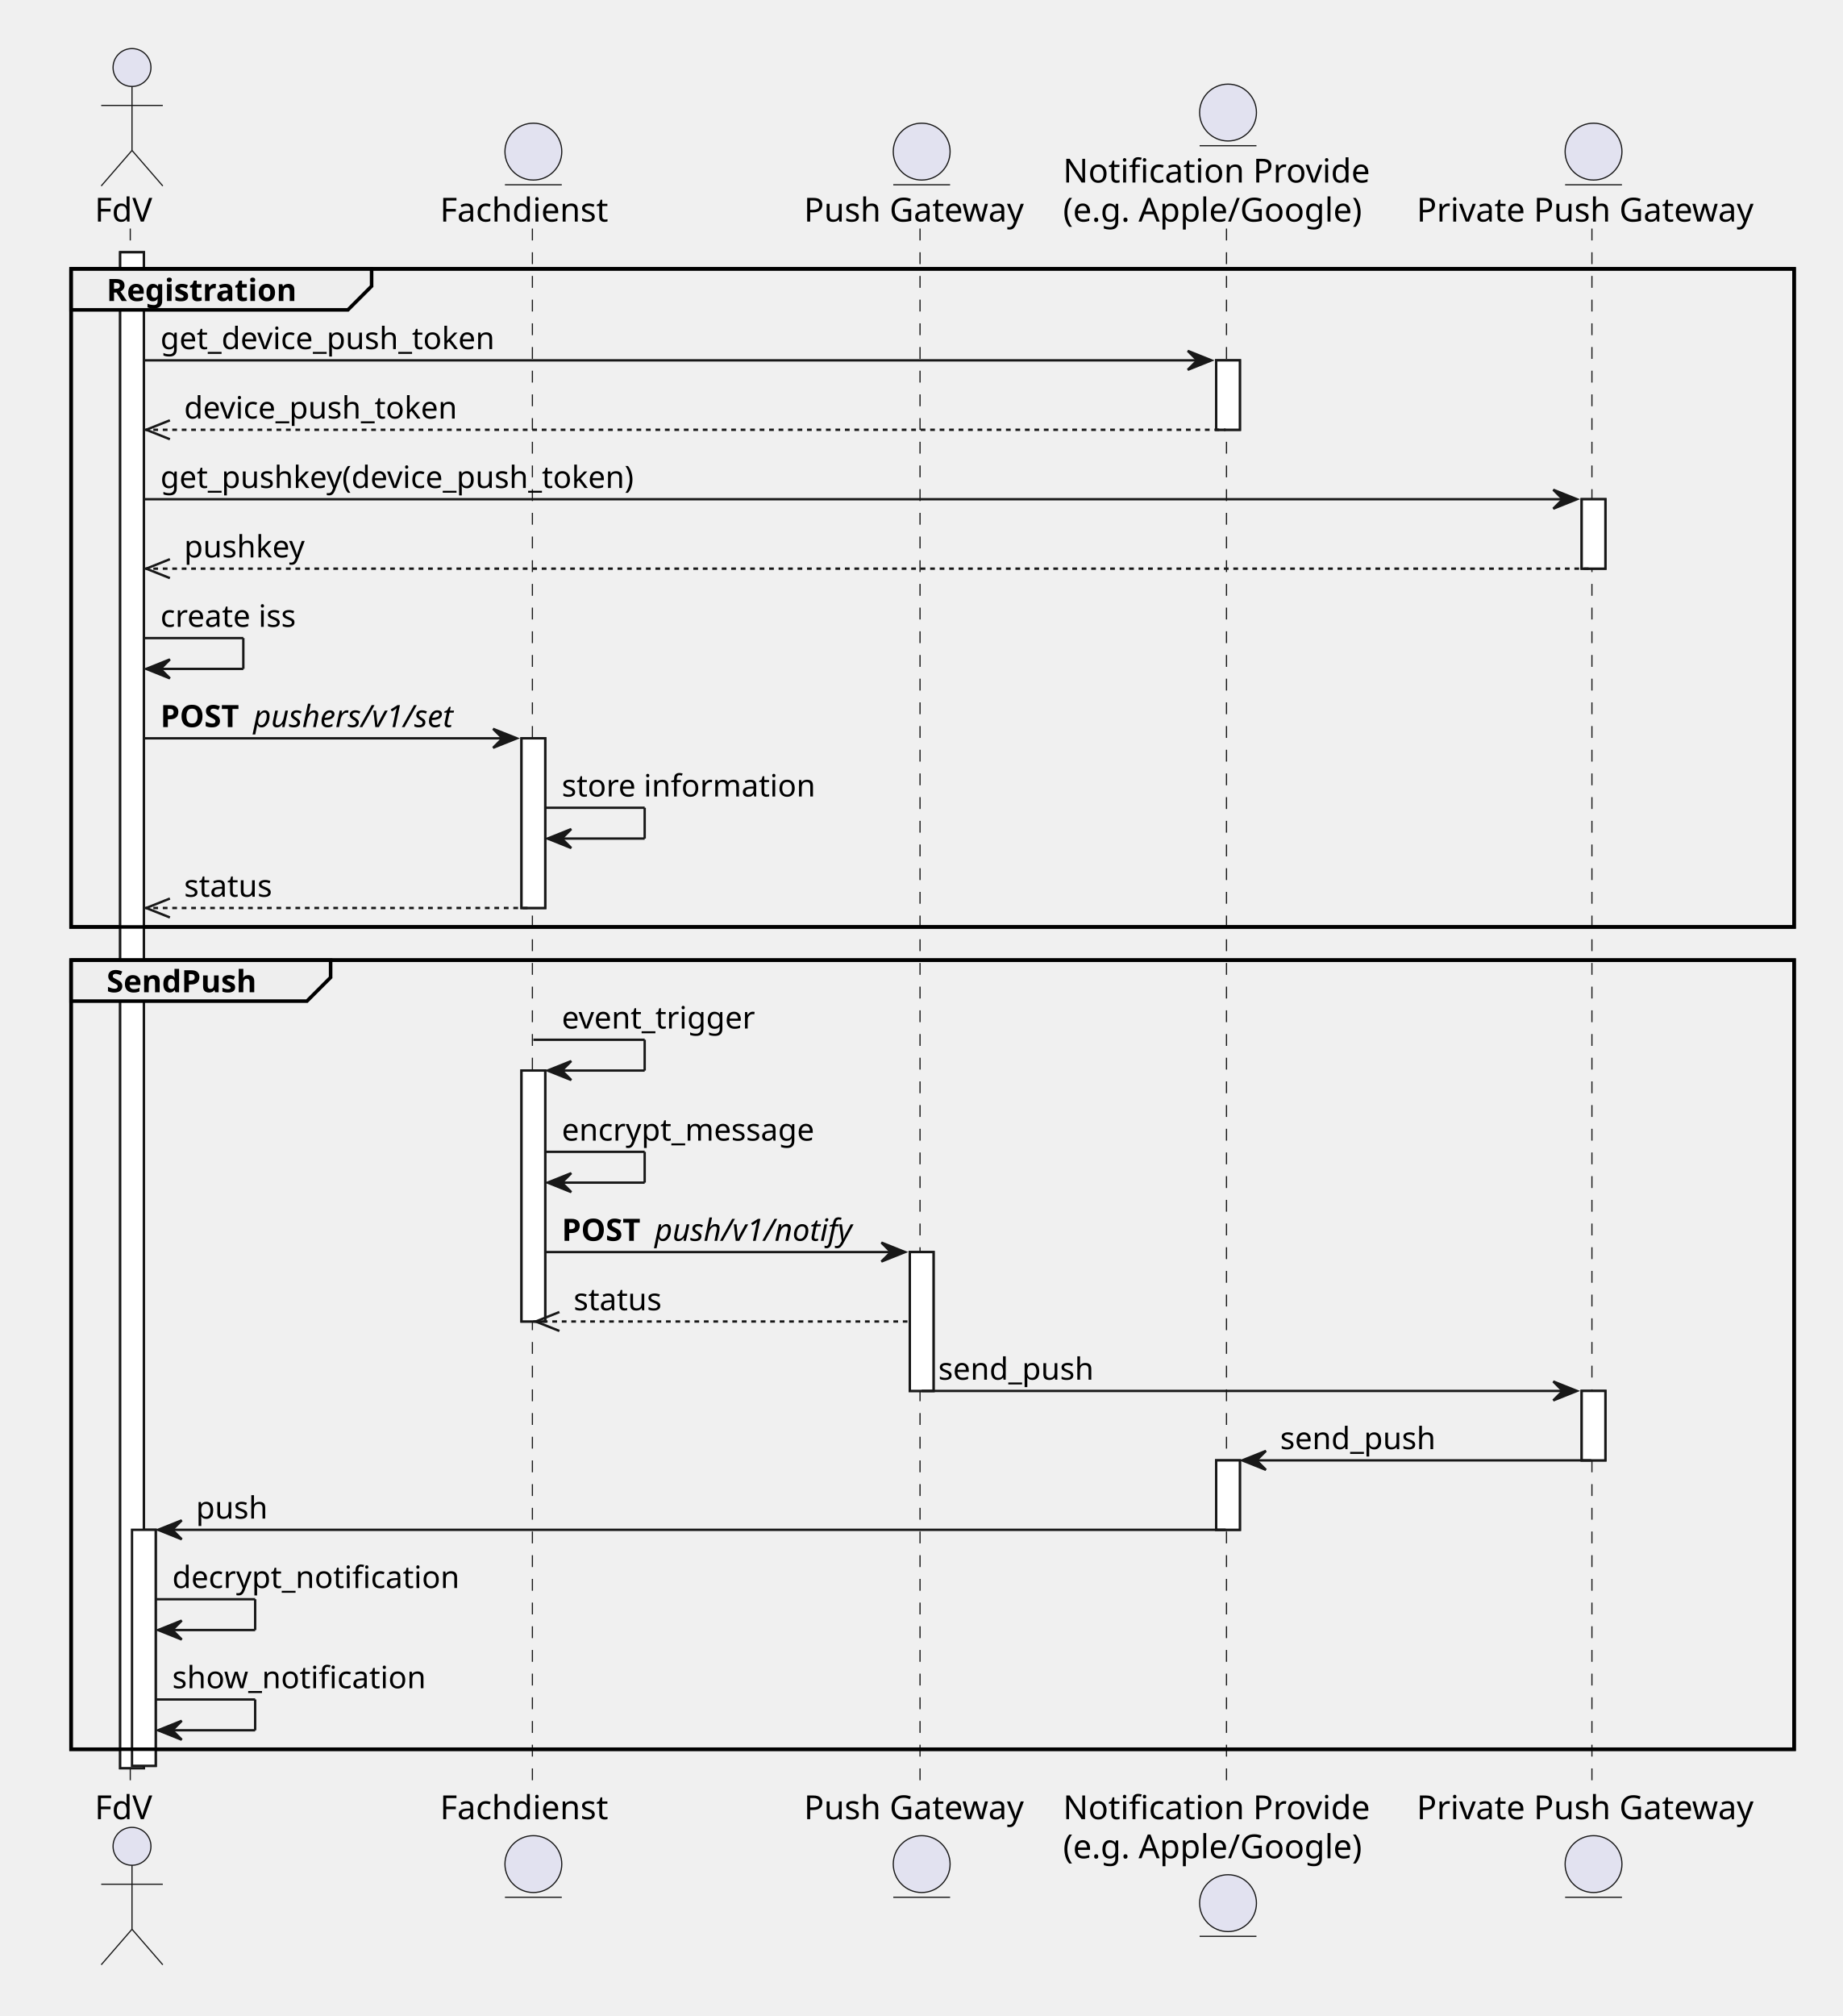
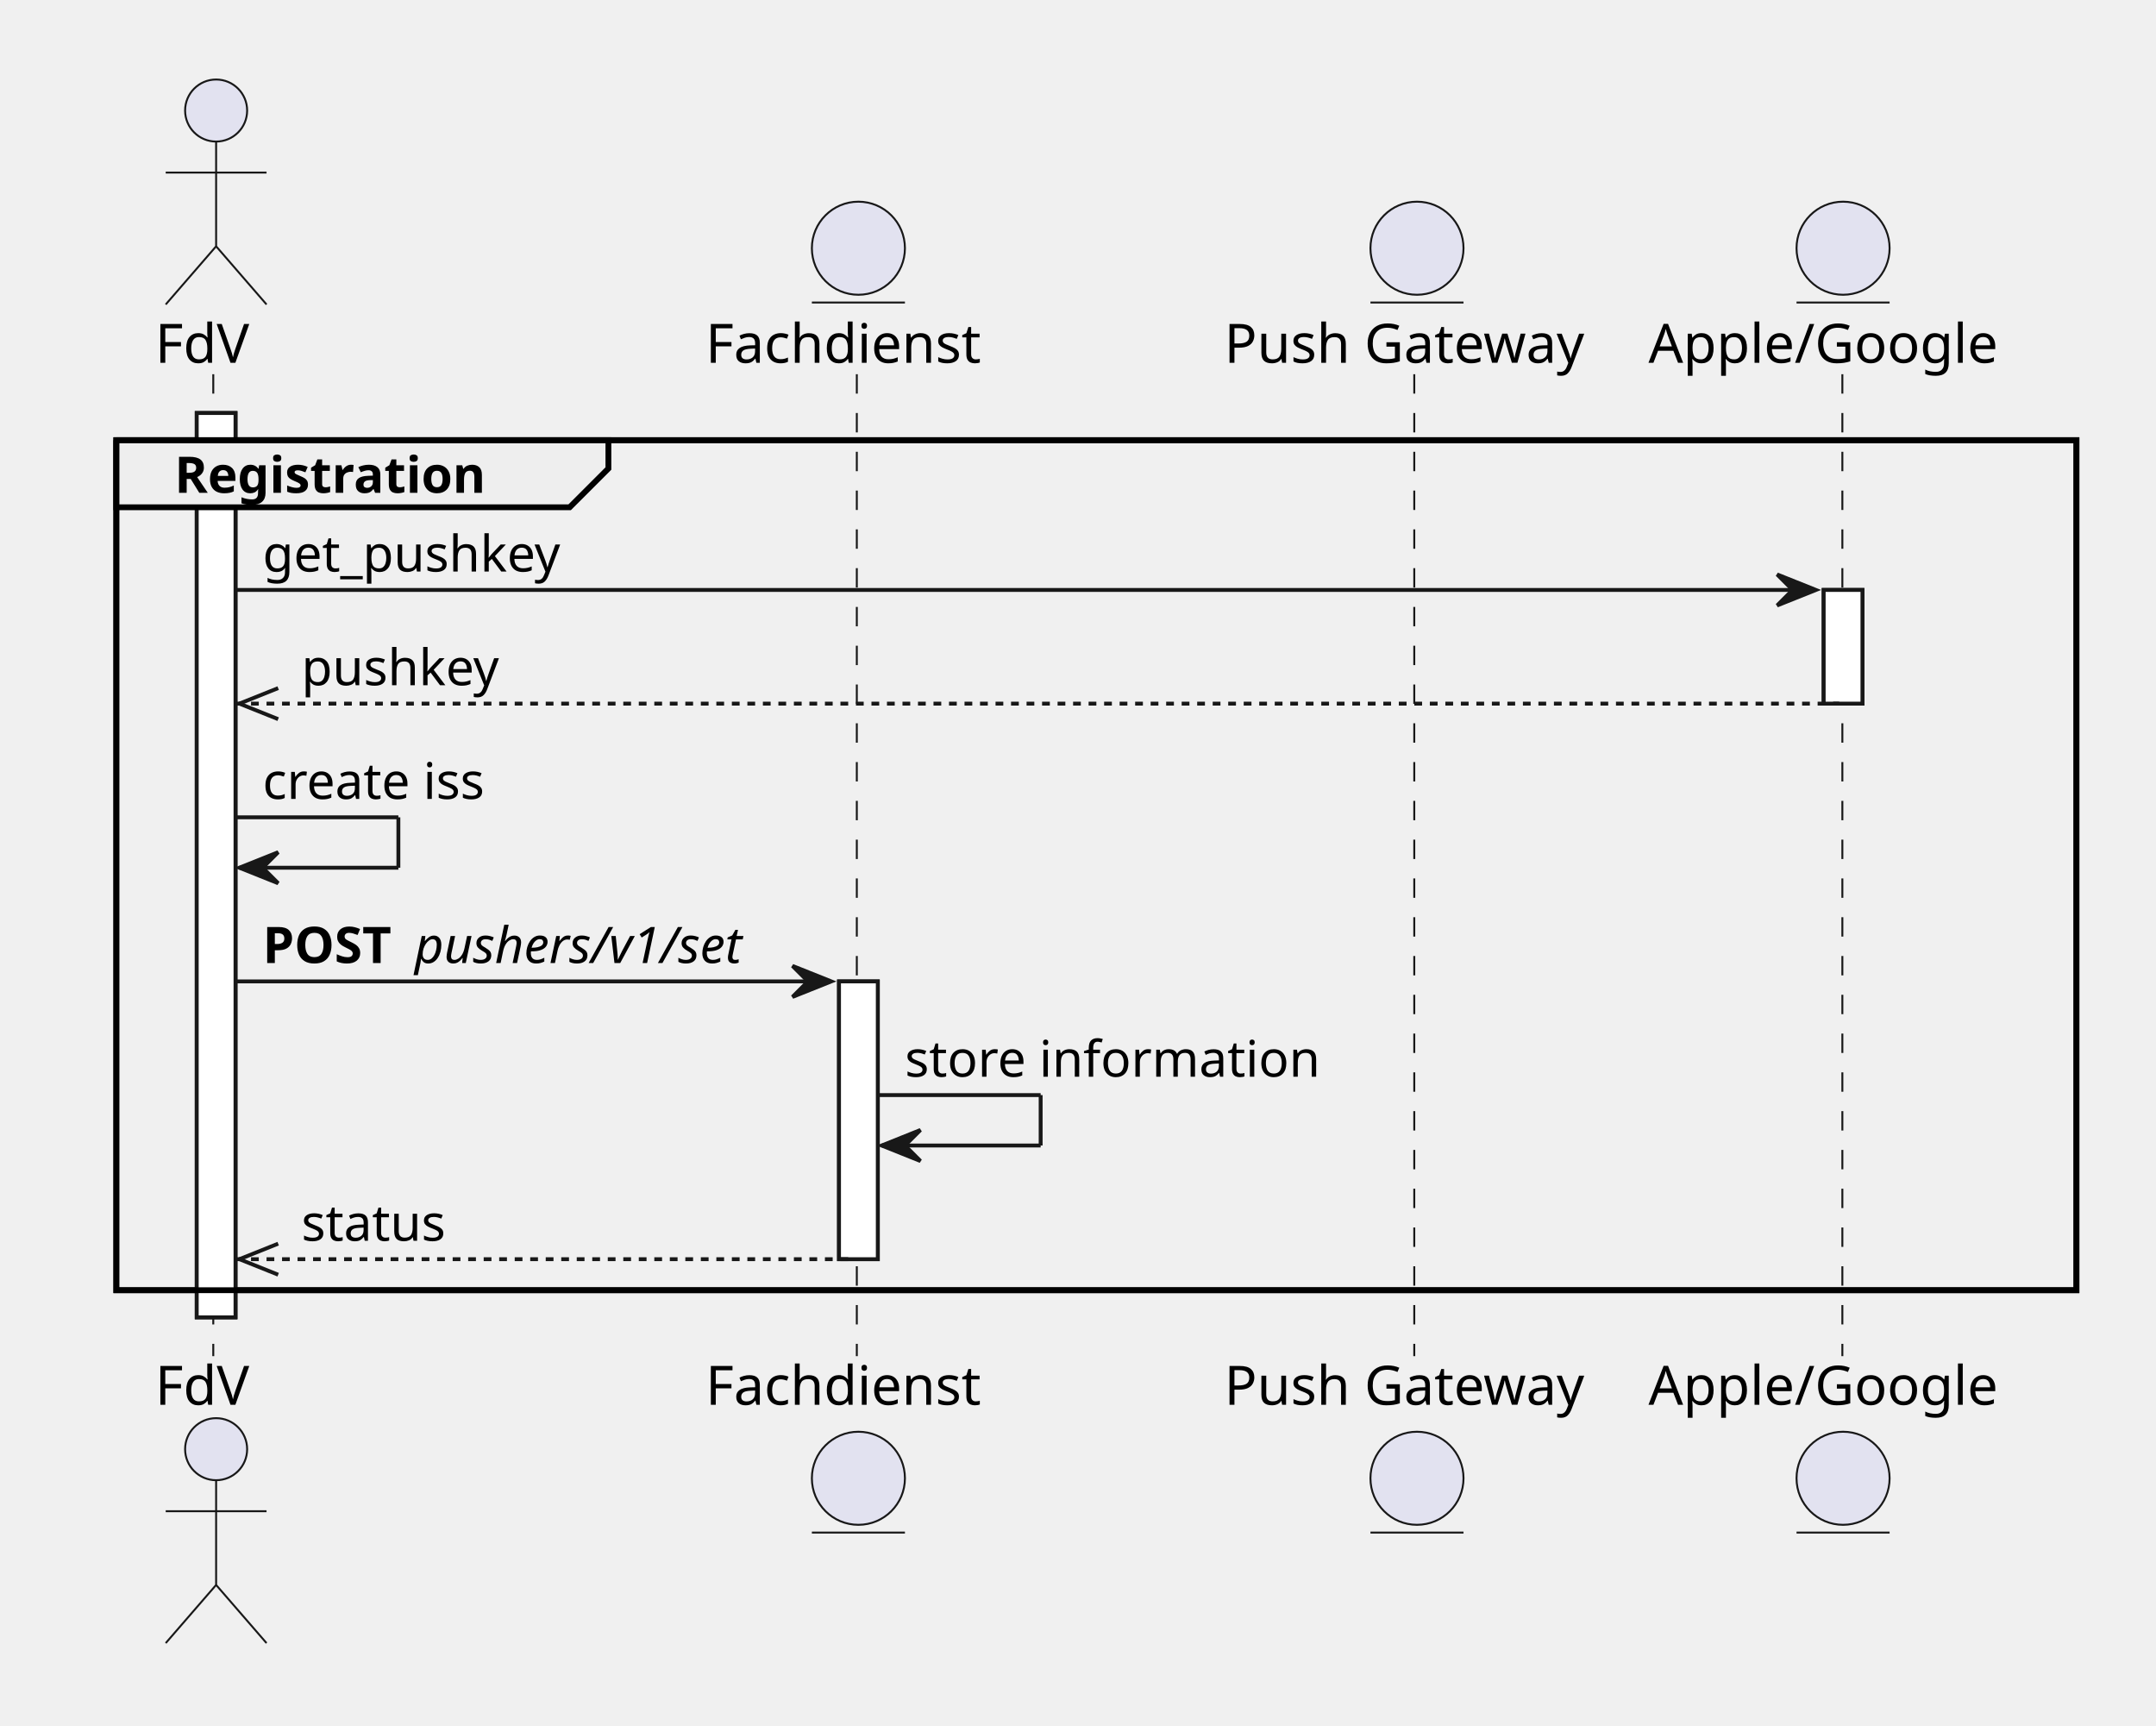
- <svg xmlns="http://www.w3.org/2000/svg" contentStyleType="text/css" data-diagram-type="SEQUENCE" height="851px" preserveAspectRatio="none" style="width:778px;height:851px;background:#FFFFFF;" version="1.1" viewBox="0 0 778 851" width="778px" zoomAndPan="magnify">
+ <svg xmlns="http://www.w3.org/2000/svg" contentStyleType="text/css" data-diagram-type="SEQUENCE" height="445px" preserveAspectRatio="none" style="width:556px;height:445px;background:#FFFFFF;" version="1.1" viewBox="0 0 556 445" width="556px" zoomAndPan="magnify">
  <defs />
  <g>
    <g>
-       <rect fill="#FFFFFF" height="639.9" style="stroke:#181818;stroke-width:1;" width="10" x="50.735" y="106.488" />
+       <rect fill="#FFFFFF" height="233.174" style="stroke:#181818;stroke-width:1;" width="10" x="50.735" y="106.488" />
    </g>
    <g>
-       <rect fill="#FFFFFF" height="99.621" style="stroke:#181818;stroke-width:1;" width="10" x="55.735" y="645.768" />
+       <rect fill="#FFFFFF" height="71.621" style="stroke:#181818;stroke-width:1;" width="10" x="216.369" y="253.041" />
    </g>
    <g>
-       <rect fill="#FFFFFF" height="71.621" style="stroke:#181818;stroke-width:1;" width="10" x="220.197" y="311.662" />
+       <rect fill="#FFFFFF" height="29.311" style="stroke:#181818;stroke-width:1;" width="10" x="470.299" y="152.109" />
+     </g>
+     <rect fill="transparent" height="219.174" style="stroke:#000000;stroke-width:1.5;" width="505.481" x="30" y="113.488" />
+     <g>
+       <rect fill="transparent" height="253.174" width="8" x="51.735" y="96.488" />
+       <line style="stroke:#181818;stroke-width:0.5;stroke-dasharray:5.0,5.0;" x1="55" x2="55" y1="96.488" y2="349.662" />
    </g>
    <g>
-       <rect fill="#FFFFFF" height="105.932" style="stroke:#181818;stroke-width:1;" width="10" x="220.197" y="451.904" />
+       <rect fill="transparent" height="253.174" width="8" x="217.369" y="96.488" />
+       <line style="stroke:#181818;stroke-width:0.5;stroke-dasharray:5.0,5.0;" x1="220.96" x2="220.96" y1="96.488" y2="349.662" />
    </g>
    <g>
-       <rect fill="#FFFFFF" height="58.621" style="stroke:#181818;stroke-width:1;" width="10" x="384.154" y="528.525" />
+       <rect fill="transparent" height="253.174" width="8" x="361.418" y="96.488" />
+       <line style="stroke:#181818;stroke-width:0.5;stroke-dasharray:5.0,5.0;" x1="364.718" x2="364.718" y1="96.488" y2="349.662" />
    </g>
    <g>
-       <rect fill="#FFFFFF" height="29.311" style="stroke:#181818;stroke-width:1;" width="10" x="513.501" y="152.109" />
-     </g>
-     <g>
-       <rect fill="#FFFFFF" height="29.311" style="stroke:#181818;stroke-width:1;" width="10" x="513.501" y="616.457" />
-     </g>
-     <g>
-       <rect fill="#FFFFFF" height="29.311" style="stroke:#181818;stroke-width:1;" width="10" x="667.826" y="210.731" />
-     </g>
-     <g>
-       <rect fill="#FFFFFF" height="29.311" style="stroke:#181818;stroke-width:1;" width="10" x="667.826" y="587.146" />
-     </g>
-     <rect fill="transparent" height="277.795" style="stroke:#000000;stroke-width:1.5;" width="727.504" x="30" y="113.488" />
-     <rect fill="transparent" height="333.106" style="stroke:#000000;stroke-width:1.5;" width="727.504" x="30" y="405.283" />
-     <g>
-       <rect fill="transparent" height="658.9" width="8" x="51.735" y="96.488" />
-       <line style="stroke:#181818;stroke-width:0.5;stroke-dasharray:5.0,5.0;" x1="55" x2="55" y1="96.488" y2="755.389" />
-     </g>
-     <g>
-       <rect fill="transparent" height="658.9" width="8" x="221.197" y="96.488" />
-       <line style="stroke:#181818;stroke-width:0.5;stroke-dasharray:5.0,5.0;" x1="224.789" x2="224.789" y1="96.488" y2="755.389" />
-     </g>
-     <g>
-       <rect fill="transparent" height="658.9" width="8" x="385.154" y="96.488" />
-       <line style="stroke:#181818;stroke-width:0.5;stroke-dasharray:5.0,5.0;" x1="388.455" x2="388.455" y1="96.488" y2="755.389" />
-     </g>
-     <g>
-       <rect fill="transparent" height="658.9" width="8" x="514.501" y="96.488" />
-       <line style="stroke:#181818;stroke-width:0.5;stroke-dasharray:5.0,5.0;" x1="517.854" x2="517.854" y1="96.488" y2="755.389" />
-     </g>
-     <g>
-       <rect fill="transparent" height="658.9" width="8" x="668.826" y="96.488" />
-       <line style="stroke:#181818;stroke-width:0.5;stroke-dasharray:5.0,5.0;" x1="672.148" x2="672.148" y1="96.488" y2="755.389" />
+       <rect fill="transparent" height="253.174" width="8" x="471.299" y="96.488" />
+       <line style="stroke:#181818;stroke-width:0.5;stroke-dasharray:5.0,5.0;" x1="475.118" x2="475.118" y1="96.488" y2="349.662" />
    </g>
    <text fill="#000000" font-family="sans-serif" font-size="14" lengthAdjust="spacing" textLength="25.471" x="40" y="93.535">FdV</text>
    <ellipse cx="55.735" cy="28.5" fill="#E2E2F0" rx="8" ry="8" style="stroke:#181818;stroke-width:0.5;" />
    <path d="M55.735,36.5 L55.735,63.5 M42.735,44.5 L68.735,44.5 M55.735,63.5 L42.735,78.5 M55.735,63.5 L68.735,78.5 " fill="transparent" style="stroke:#181818;stroke-width:0.5;" />
-     <text fill="#000000" font-family="sans-serif" font-size="14" lengthAdjust="spacing" textLength="25.471" x="40" y="767.924">FdV</text>
-     <ellipse cx="55.735" cy="779.377" fill="#E2E2F0" rx="8" ry="8" style="stroke:#181818;stroke-width:0.5;" />
-     <path d="M55.735,787.377 L55.735,814.377 M42.735,795.377 L68.735,795.377 M55.735,814.377 L42.735,829.377 M55.735,814.377 L68.735,829.377 " fill="transparent" style="stroke:#181818;stroke-width:0.5;" />
-     <text fill="#000000" font-family="sans-serif" font-size="14" lengthAdjust="spacing" textLength="72.816" x="185.789" y="93.535">Fachdienst</text>
-     <ellipse cx="225.197" cy="64" fill="#E2E2F0" rx="12" ry="12" style="stroke:#181818;stroke-width:0.5;" />
-     <line style="stroke:#181818;stroke-width:0.5;" x1="213.197" x2="237.197" y1="78" y2="78" />
-     <text fill="#000000" font-family="sans-serif" font-size="14" lengthAdjust="spacing" textLength="72.816" x="185.789" y="767.924">Fachdienst</text>
-     <ellipse cx="225.197" cy="786.877" fill="#E2E2F0" rx="12" ry="12" style="stroke:#181818;stroke-width:0.5;" />
-     <line style="stroke:#181818;stroke-width:0.5;" x1="213.197" x2="237.197" y1="800.877" y2="800.877" />
-     <text fill="#000000" font-family="sans-serif" font-size="14" lengthAdjust="spacing" textLength="93.399" x="339.455" y="93.535">Push Gateway</text>
-     <ellipse cx="389.154" cy="64" fill="#E2E2F0" rx="12" ry="12" style="stroke:#181818;stroke-width:0.5;" />
-     <line style="stroke:#181818;stroke-width:0.5;" x1="377.154" x2="401.154" y1="78" y2="78" />
-     <text fill="#000000" font-family="sans-serif" font-size="14" lengthAdjust="spacing" textLength="93.399" x="339.455" y="767.924">Push Gateway</text>
-     <ellipse cx="389.154" cy="786.877" fill="#E2E2F0" rx="12" ry="12" style="stroke:#181818;stroke-width:0.5;" />
-     <line style="stroke:#181818;stroke-width:0.5;" x1="377.154" x2="401.154" y1="800.877" y2="800.877" />
-     <text fill="#000000" font-family="sans-serif" font-size="14" lengthAdjust="spacing" textLength="133.294" x="448.854" y="77.047">Notification Provide</text>
-     <text fill="#000000" font-family="sans-serif" font-size="14" lengthAdjust="spacing" textLength="133.287" x="448.857" y="93.535">(e.g. Apple/Google)</text>
-     <ellipse cx="518.501" cy="47.512" fill="#E2E2F0" rx="12" ry="12" style="stroke:#181818;stroke-width:0.5;" />
-     <line style="stroke:#181818;stroke-width:0.5;" x1="506.501" x2="530.501" y1="61.512" y2="61.512" />
-     <text fill="#000000" font-family="sans-serif" font-size="14" lengthAdjust="spacing" textLength="133.294" x="448.854" y="767.924">Notification Provide</text>
-     <text fill="#000000" font-family="sans-serif" font-size="14" lengthAdjust="spacing" textLength="133.287" x="448.857" y="784.412">(e.g. Apple/Google)</text>
-     <ellipse cx="518.501" cy="803.365" fill="#E2E2F0" rx="12" ry="12" style="stroke:#181818;stroke-width:0.5;" />
-     <line style="stroke:#181818;stroke-width:0.5;" x1="506.501" x2="530.501" y1="817.365" y2="817.365" />
-     <text fill="#000000" font-family="sans-serif" font-size="14" lengthAdjust="spacing" textLength="143.356" x="598.148" y="93.535">Private Push Gateway</text>
-     <ellipse cx="672.826" cy="64" fill="#E2E2F0" rx="12" ry="12" style="stroke:#181818;stroke-width:0.5;" />
-     <line style="stroke:#181818;stroke-width:0.5;" x1="660.826" x2="684.826" y1="78" y2="78" />
-     <text fill="#000000" font-family="sans-serif" font-size="14" lengthAdjust="spacing" textLength="143.356" x="598.148" y="767.924">Private Push Gateway</text>
-     <ellipse cx="672.826" cy="786.877" fill="#E2E2F0" rx="12" ry="12" style="stroke:#181818;stroke-width:0.5;" />
-     <line style="stroke:#181818;stroke-width:0.5;" x1="660.826" x2="684.826" y1="800.877" y2="800.877" />
+     <text fill="#000000" font-family="sans-serif" font-size="14" lengthAdjust="spacing" textLength="25.471" x="40" y="362.197">FdV</text>
+     <ellipse cx="55.735" cy="373.65" fill="#E2E2F0" rx="8" ry="8" style="stroke:#181818;stroke-width:0.5;" />
+     <path d="M55.735,381.65 L55.735,408.65 M42.735,389.65 L68.735,389.65 M55.735,408.65 L42.735,423.65 M55.735,408.65 L68.735,423.65 " fill="transparent" style="stroke:#181818;stroke-width:0.5;" />
+     <text fill="#000000" font-family="sans-serif" font-size="14" lengthAdjust="spacing" textLength="72.816" x="181.96" y="93.535">Fachdienst</text>
+     <ellipse cx="221.369" cy="64" fill="#E2E2F0" rx="12" ry="12" style="stroke:#181818;stroke-width:0.5;" />
+     <line style="stroke:#181818;stroke-width:0.5;" x1="209.369" x2="233.369" y1="78" y2="78" />
+     <text fill="#000000" font-family="sans-serif" font-size="14" lengthAdjust="spacing" textLength="72.816" x="181.96" y="362.197">Fachdienst</text>
+     <ellipse cx="221.369" cy="381.15" fill="#E2E2F0" rx="12" ry="12" style="stroke:#181818;stroke-width:0.5;" />
+     <line style="stroke:#181818;stroke-width:0.5;" x1="209.369" x2="233.369" y1="395.15" y2="395.15" />
+     <text fill="#000000" font-family="sans-serif" font-size="14" lengthAdjust="spacing" textLength="93.399" x="315.718" y="93.535">Push Gateway</text>
+     <ellipse cx="365.418" cy="64" fill="#E2E2F0" rx="12" ry="12" style="stroke:#181818;stroke-width:0.5;" />
+     <line style="stroke:#181818;stroke-width:0.5;" x1="353.418" x2="377.418" y1="78" y2="78" />
+     <text fill="#000000" font-family="sans-serif" font-size="14" lengthAdjust="spacing" textLength="93.399" x="315.718" y="362.197">Push Gateway</text>
+     <ellipse cx="365.418" cy="381.15" fill="#E2E2F0" rx="12" ry="12" style="stroke:#181818;stroke-width:0.5;" />
+     <line style="stroke:#181818;stroke-width:0.5;" x1="353.418" x2="377.418" y1="395.15" y2="395.15" />
+     <text fill="#000000" font-family="sans-serif" font-size="14" lengthAdjust="spacing" textLength="94.363" x="425.118" y="93.535">Apple/Google</text>
+     <ellipse cx="475.299" cy="64" fill="#E2E2F0" rx="12" ry="12" style="stroke:#181818;stroke-width:0.5;" />
+     <line style="stroke:#181818;stroke-width:0.5;" x1="463.299" x2="487.299" y1="78" y2="78" />
+     <text fill="#000000" font-family="sans-serif" font-size="14" lengthAdjust="spacing" textLength="94.363" x="425.118" y="362.197">Apple/Google</text>
+     <ellipse cx="475.299" cy="381.15" fill="#E2E2F0" rx="12" ry="12" style="stroke:#181818;stroke-width:0.5;" />
+     <line style="stroke:#181818;stroke-width:0.5;" x1="463.299" x2="487.299" y1="395.15" y2="395.15" />
    <g>
-       <rect fill="#FFFFFF" height="639.9" style="stroke:#181818;stroke-width:1;" width="10" x="50.735" y="106.488" />
+       <rect fill="#FFFFFF" height="233.174" style="stroke:#181818;stroke-width:1;" width="10" x="50.735" y="106.488" />
    </g>
    <g>
-       <rect fill="#FFFFFF" height="99.621" style="stroke:#181818;stroke-width:1;" width="10" x="55.735" y="645.768" />
+       <rect fill="#FFFFFF" height="71.621" style="stroke:#181818;stroke-width:1;" width="10" x="216.369" y="253.041" />
    </g>
    <g>
-       <rect fill="#FFFFFF" height="71.621" style="stroke:#181818;stroke-width:1;" width="10" x="220.197" y="311.662" />
-     </g>
-     <g>
-       <rect fill="#FFFFFF" height="105.932" style="stroke:#181818;stroke-width:1;" width="10" x="220.197" y="451.904" />
-     </g>
-     <g>
-       <rect fill="#FFFFFF" height="58.621" style="stroke:#181818;stroke-width:1;" width="10" x="384.154" y="528.525" />
-     </g>
-     <g>
-       <rect fill="#FFFFFF" height="29.311" style="stroke:#181818;stroke-width:1;" width="10" x="513.501" y="152.109" />
-     </g>
-     <g>
-       <rect fill="#FFFFFF" height="29.311" style="stroke:#181818;stroke-width:1;" width="10" x="513.501" y="616.457" />
-     </g>
-     <g>
-       <rect fill="#FFFFFF" height="29.311" style="stroke:#181818;stroke-width:1;" width="10" x="667.826" y="210.731" />
-     </g>
-     <g>
-       <rect fill="#FFFFFF" height="29.311" style="stroke:#181818;stroke-width:1;" width="10" x="667.826" y="587.146" />
+       <rect fill="#FFFFFF" height="29.311" style="stroke:#181818;stroke-width:1;" width="10" x="470.299" y="152.109" />
    </g>
    <path d="M30,113.488 L156.898,113.488 L156.898,120.799 L146.898,130.799 L30,130.799 L30,113.488 " fill="#EEEEEE" style="stroke:#000000;stroke-width:1.5;" />
-     <rect fill="transparent" height="277.795" style="stroke:#000000;stroke-width:1.5;" width="727.504" x="30" y="113.488" />
+     <rect fill="transparent" height="219.174" style="stroke:#000000;stroke-width:1.5;" width="505.481" x="30" y="113.488" />
    <text fill="#000000" font-family="sans-serif" font-size="13" font-weight="bold" lengthAdjust="spacing" textLength="81.897" x="45" y="127.057">Registration</text>
-     <polygon fill="#181818" points="501.501,148.109,511.501,152.109,501.501,156.109,505.501,152.109" style="stroke:#181818;stroke-width:1;" />
-     <line style="stroke:#181818;stroke-width:1;" x1="60.735" x2="507.501" y1="152.109" y2="152.109" />
-     <text fill="#000000" font-family="sans-serif" font-size="13" lengthAdjust="spacing" textLength="146.225" x="67.735" y="147.367">get_device_push_token</text>
+     <polygon fill="#181818" points="458.299,148.109,468.299,152.109,458.299,156.109,462.299,152.109" style="stroke:#181818;stroke-width:1;" />
+     <line style="stroke:#181818;stroke-width:1;" x1="60.735" x2="464.299" y1="152.109" y2="152.109" />
+     <text fill="#000000" font-family="sans-serif" font-size="13" lengthAdjust="spacing" textLength="79.289" x="67.735" y="147.367">get_pushkey</text>
    <line style="stroke:#181818;stroke-width:1;" x1="61.735" x2="71.735" y1="181.42" y2="177.42" />
    <line style="stroke:#181818;stroke-width:1;" x1="61.735" x2="71.735" y1="181.42" y2="185.42" />
-     <line style="stroke:#181818;stroke-width:1;stroke-dasharray:2.0,2.0;" x1="60.735" x2="517.501" y1="181.42" y2="181.42" />
-     <text fill="#000000" font-family="sans-serif" font-size="13" lengthAdjust="spacing" textLength="119.514" x="77.735" y="176.678">device_push_token</text>
-     <polygon fill="#181818" points="655.826,206.731,665.826,210.731,655.826,214.731,659.826,210.731" style="stroke:#181818;stroke-width:1;" />
-     <line style="stroke:#181818;stroke-width:1;" x1="60.735" x2="661.826" y1="210.731" y2="210.731" />
-     <text fill="#000000" font-family="sans-serif" font-size="13" lengthAdjust="spacing" textLength="207.257" x="67.735" y="205.988">get_pushkey(device_push_token)</text>
-     <line style="stroke:#181818;stroke-width:1;" x1="61.735" x2="71.735" y1="240.041" y2="236.041" />
-     <line style="stroke:#181818;stroke-width:1;" x1="61.735" x2="71.735" y1="240.041" y2="244.041" />
-     <line style="stroke:#181818;stroke-width:1;stroke-dasharray:2.0,2.0;" x1="60.735" x2="671.826" y1="240.041" y2="240.041" />
-     <text fill="#000000" font-family="sans-serif" font-size="13" lengthAdjust="spacing" textLength="52.578" x="77.735" y="235.299">pushkey</text>
-     <line style="stroke:#181818;stroke-width:1;" x1="60.735" x2="102.735" y1="269.352" y2="269.352" />
-     <line style="stroke:#181818;stroke-width:1;" x1="102.735" x2="102.735" y1="269.352" y2="282.352" />
-     <line style="stroke:#181818;stroke-width:1;" x1="61.735" x2="102.735" y1="282.352" y2="282.352" />
-     <polygon fill="#181818" points="71.735,278.352,61.735,282.352,71.735,286.352,67.735,282.352" style="stroke:#181818;stroke-width:1;" />
-     <text fill="#000000" font-family="sans-serif" font-size="13" lengthAdjust="spacing" textLength="59.63" x="67.735" y="264.609">create iss</text>
-     <polygon fill="#181818" points="208.197,307.662,218.197,311.662,208.197,315.662,212.197,311.662" style="stroke:#181818;stroke-width:1;" />
-     <line style="stroke:#181818;stroke-width:1;" x1="60.735" x2="214.197" y1="311.662" y2="311.662" />
-     <text fill="#000000" font-family="sans-serif" font-size="13" font-weight="bold" lengthAdjust="spacing" textLength="35.071" x="67.735" y="306.92">POST</text>
-     <text fill="#000000" font-family="sans-serif" font-size="13" lengthAdjust="spacing" textLength="4.113" x="102.806" y="306.92"> </text>
-     <text fill="#000000" font-family="sans-serif" font-size="13" font-style="italic" lengthAdjust="spacing" textLength="97.449" x="106.919" y="306.92">pushers/v1/set</text>
-     <line style="stroke:#181818;stroke-width:1;" x1="230.197" x2="272.197" y1="340.973" y2="340.973" />
-     <line style="stroke:#181818;stroke-width:1;" x1="272.197" x2="272.197" y1="340.973" y2="353.973" />
-     <line style="stroke:#181818;stroke-width:1;" x1="231.197" x2="272.197" y1="353.973" y2="353.973" />
-     <polygon fill="#181818" points="241.197,349.973,231.197,353.973,241.197,357.973,237.197,353.973" style="stroke:#181818;stroke-width:1;" />
-     <text fill="#000000" font-family="sans-serif" font-size="13" lengthAdjust="spacing" textLength="110.049" x="237.197" y="336.231">store information</text>
-     <line style="stroke:#181818;stroke-width:1;" x1="61.735" x2="71.735" y1="383.283" y2="379.283" />
-     <line style="stroke:#181818;stroke-width:1;" x1="61.735" x2="71.735" y1="383.283" y2="387.283" />
-     <line style="stroke:#181818;stroke-width:1;stroke-dasharray:2.0,2.0;" x1="60.735" x2="224.197" y1="383.283" y2="383.283" />
-     <text fill="#000000" font-family="sans-serif" font-size="13" lengthAdjust="spacing" textLength="38.226" x="77.735" y="378.541">status</text>
-     <path d="M30,405.283 L139.594,405.283 L139.594,412.594 L129.594,422.594 L30,422.594 L30,405.283 " fill="#EEEEEE" style="stroke:#000000;stroke-width:1.5;" />
-     <rect fill="transparent" height="333.106" style="stroke:#000000;stroke-width:1.5;" width="727.504" x="30" y="405.283" />
-     <text fill="#000000" font-family="sans-serif" font-size="13" font-weight="bold" lengthAdjust="spacing" textLength="64.594" x="45" y="418.852">SendPush</text>
-     <line style="stroke:#181818;stroke-width:1;" x1="225.197" x2="272.197" y1="438.904" y2="438.904" />
-     <line style="stroke:#181818;stroke-width:1;" x1="272.197" x2="272.197" y1="438.904" y2="451.904" />
-     <line style="stroke:#181818;stroke-width:1;" x1="231.197" x2="272.197" y1="451.904" y2="451.904" />
-     <polygon fill="#181818" points="241.197,447.904,231.197,451.904,241.197,455.904,237.197,451.904" style="stroke:#181818;stroke-width:1;" />
-     <text fill="#000000" font-family="sans-serif" font-size="13" lengthAdjust="spacing" textLength="83.357" x="237.197" y="434.162">event_trigger</text>
-     <line style="stroke:#181818;stroke-width:1;" x1="230.197" x2="272.197" y1="486.215" y2="486.215" />
-     <line style="stroke:#181818;stroke-width:1;" x1="272.197" x2="272.197" y1="486.215" y2="499.215" />
-     <line style="stroke:#181818;stroke-width:1;" x1="231.197" x2="272.197" y1="499.215" y2="499.215" />
-     <polygon fill="#181818" points="241.197,495.215,231.197,499.215,241.197,503.215,237.197,499.215" style="stroke:#181818;stroke-width:1;" />
-     <text fill="#000000" font-family="sans-serif" font-size="13" lengthAdjust="spacing" textLength="108.786" x="237.197" y="481.473">encrypt_message</text>
-     <polygon fill="#181818" points="372.154,524.525,382.154,528.525,372.154,532.525,376.154,528.525" style="stroke:#181818;stroke-width:1;" />
-     <line style="stroke:#181818;stroke-width:1;" x1="230.197" x2="378.154" y1="528.525" y2="528.525" />
-     <text fill="#000000" font-family="sans-serif" font-size="13" font-weight="bold" lengthAdjust="spacing" textLength="35.071" x="237.197" y="523.783">POST</text>
-     <text fill="#000000" font-family="sans-serif" font-size="13" lengthAdjust="spacing" textLength="4.113" x="272.268" y="523.783"> </text>
-     <text fill="#000000" font-family="sans-serif" font-size="13" font-style="italic" lengthAdjust="spacing" textLength="95.773" x="276.381" y="523.783">push/v1/notify</text>
-     <line style="stroke:#181818;stroke-width:1;" x1="226.197" x2="236.197" y1="557.836" y2="553.836" />
-     <line style="stroke:#181818;stroke-width:1;" x1="226.197" x2="236.197" y1="557.836" y2="561.836" />
-     <line style="stroke:#181818;stroke-width:1;stroke-dasharray:2.0,2.0;" x1="225.197" x2="383.154" y1="557.836" y2="557.836" />
-     <text fill="#000000" font-family="sans-serif" font-size="13" lengthAdjust="spacing" textLength="38.226" x="242.197" y="553.094">status</text>
-     <polygon fill="#181818" points="655.826,583.146,665.826,587.146,655.826,591.146,659.826,587.146" style="stroke:#181818;stroke-width:1;" />
-     <line style="stroke:#181818;stroke-width:1;" x1="389.154" x2="661.826" y1="587.146" y2="587.146" />
-     <text fill="#000000" font-family="sans-serif" font-size="13" lengthAdjust="spacing" textLength="67.564" x="396.154" y="582.404">send_push</text>
-     <polygon fill="#181818" points="534.501,612.457,524.501,616.457,534.501,620.457,530.501,616.457" style="stroke:#181818;stroke-width:1;" />
-     <line style="stroke:#181818;stroke-width:1;" x1="528.501" x2="671.826" y1="616.457" y2="616.457" />
-     <text fill="#000000" font-family="sans-serif" font-size="13" lengthAdjust="spacing" textLength="67.564" x="540.501" y="611.715">send_push</text>
-     <polygon fill="#181818" points="76.735,641.768,66.735,645.768,76.735,649.768,72.735,645.768" style="stroke:#181818;stroke-width:1;" />
-     <line style="stroke:#181818;stroke-width:1;" x1="70.735" x2="517.501" y1="645.768" y2="645.768" />
-     <text fill="#000000" font-family="sans-serif" font-size="13" lengthAdjust="spacing" textLength="30.945" x="82.735" y="641.025">push</text>
-     <line style="stroke:#181818;stroke-width:1;" x1="65.735" x2="107.735" y1="675.078" y2="675.078" />
-     <line style="stroke:#181818;stroke-width:1;" x1="107.735" x2="107.735" y1="675.078" y2="688.078" />
-     <line style="stroke:#181818;stroke-width:1;" x1="66.735" x2="107.735" y1="688.078" y2="688.078" />
-     <polygon fill="#181818" points="76.735,684.078,66.735,688.078,76.735,692.078,72.735,688.078" style="stroke:#181818;stroke-width:1;" />
-     <text fill="#000000" font-family="sans-serif" font-size="13" lengthAdjust="spacing" textLength="125.461" x="72.735" y="670.336">decrypt_notification</text>
-     <line style="stroke:#181818;stroke-width:1;" x1="65.735" x2="107.735" y1="717.389" y2="717.389" />
-     <line style="stroke:#181818;stroke-width:1;" x1="107.735" x2="107.735" y1="717.389" y2="730.389" />
-     <line style="stroke:#181818;stroke-width:1;" x1="66.735" x2="107.735" y1="730.389" y2="730.389" />
-     <polygon fill="#181818" points="76.735,726.389,66.735,730.389,76.735,734.389,72.735,730.389" style="stroke:#181818;stroke-width:1;" />
-     <text fill="#000000" font-family="sans-serif" font-size="13" lengthAdjust="spacing" textLength="110.919" x="72.735" y="712.646">show_notification</text>
+     <line style="stroke:#181818;stroke-width:1;stroke-dasharray:2.0,2.0;" x1="60.735" x2="474.299" y1="181.42" y2="181.42" />
+     <text fill="#000000" font-family="sans-serif" font-size="13" lengthAdjust="spacing" textLength="52.578" x="77.735" y="176.678">pushkey</text>
+     <line style="stroke:#181818;stroke-width:1;" x1="60.735" x2="102.735" y1="210.731" y2="210.731" />
+     <line style="stroke:#181818;stroke-width:1;" x1="102.735" x2="102.735" y1="210.731" y2="223.731" />
+     <line style="stroke:#181818;stroke-width:1;" x1="61.735" x2="102.735" y1="223.731" y2="223.731" />
+     <polygon fill="#181818" points="71.735,219.731,61.735,223.731,71.735,227.731,67.735,223.731" style="stroke:#181818;stroke-width:1;" />
+     <text fill="#000000" font-family="sans-serif" font-size="13" lengthAdjust="spacing" textLength="59.63" x="67.735" y="205.988">create iss</text>
+     <polygon fill="#181818" points="204.369,249.041,214.369,253.041,204.369,257.041,208.369,253.041" style="stroke:#181818;stroke-width:1;" />
+     <line style="stroke:#181818;stroke-width:1;" x1="60.735" x2="210.369" y1="253.041" y2="253.041" />
+     <text fill="#000000" font-family="sans-serif" font-size="13" font-weight="bold" lengthAdjust="spacing" textLength="35.071" x="67.735" y="248.299">POST</text>
+     <text fill="#000000" font-family="sans-serif" font-size="13" lengthAdjust="spacing" textLength="4.113" x="102.806" y="248.299"> </text>
+     <text fill="#000000" font-family="sans-serif" font-size="13" font-style="italic" lengthAdjust="spacing" textLength="97.449" x="106.919" y="248.299">pushers/v1/set</text>
+     <line style="stroke:#181818;stroke-width:1;" x1="226.369" x2="268.369" y1="282.352" y2="282.352" />
+     <line style="stroke:#181818;stroke-width:1;" x1="268.369" x2="268.369" y1="282.352" y2="295.352" />
+     <line style="stroke:#181818;stroke-width:1;" x1="227.369" x2="268.369" y1="295.352" y2="295.352" />
+     <polygon fill="#181818" points="237.369,291.352,227.369,295.352,237.369,299.352,233.369,295.352" style="stroke:#181818;stroke-width:1;" />
+     <text fill="#000000" font-family="sans-serif" font-size="13" lengthAdjust="spacing" textLength="110.049" x="233.369" y="277.609">store information</text>
+     <line style="stroke:#181818;stroke-width:1;" x1="61.735" x2="71.735" y1="324.662" y2="320.662" />
+     <line style="stroke:#181818;stroke-width:1;" x1="61.735" x2="71.735" y1="324.662" y2="328.662" />
+     <line style="stroke:#181818;stroke-width:1;stroke-dasharray:2.0,2.0;" x1="60.735" x2="220.369" y1="324.662" y2="324.662" />
+     <text fill="#000000" font-family="sans-serif" font-size="13" lengthAdjust="spacing" textLength="38.226" x="77.735" y="319.92">status</text>
  </g>
</svg>
